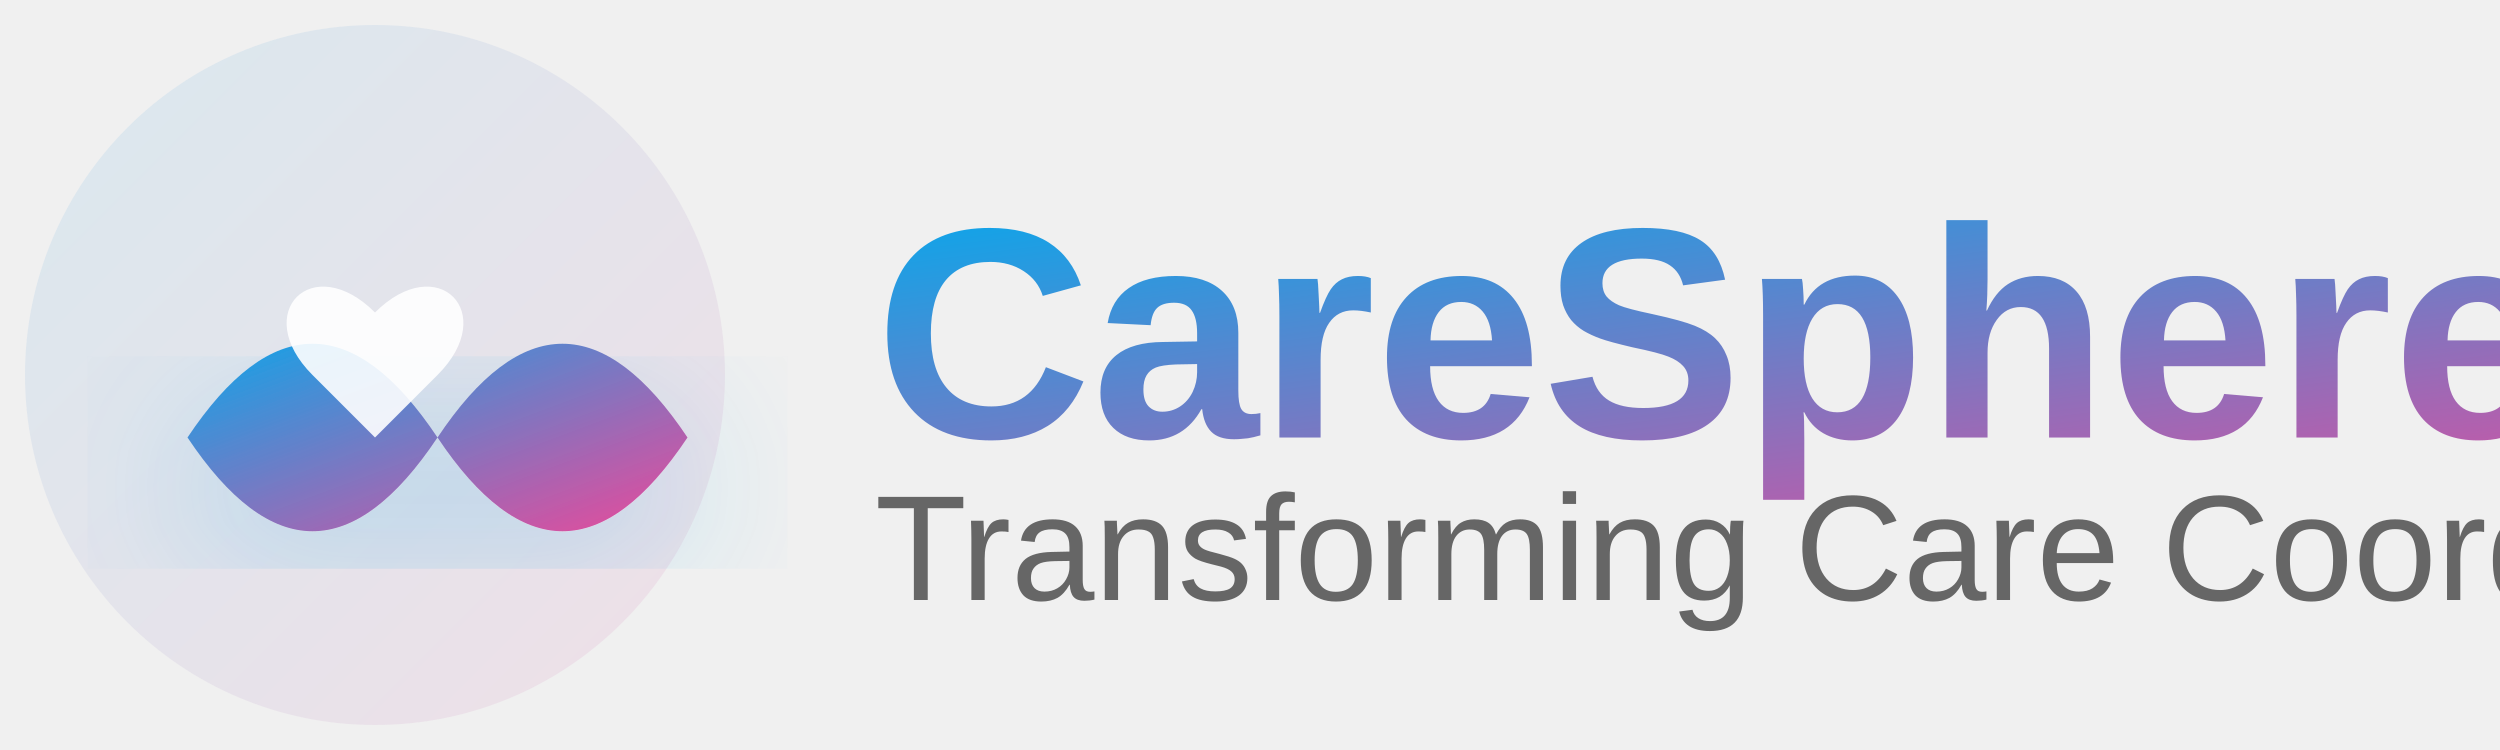
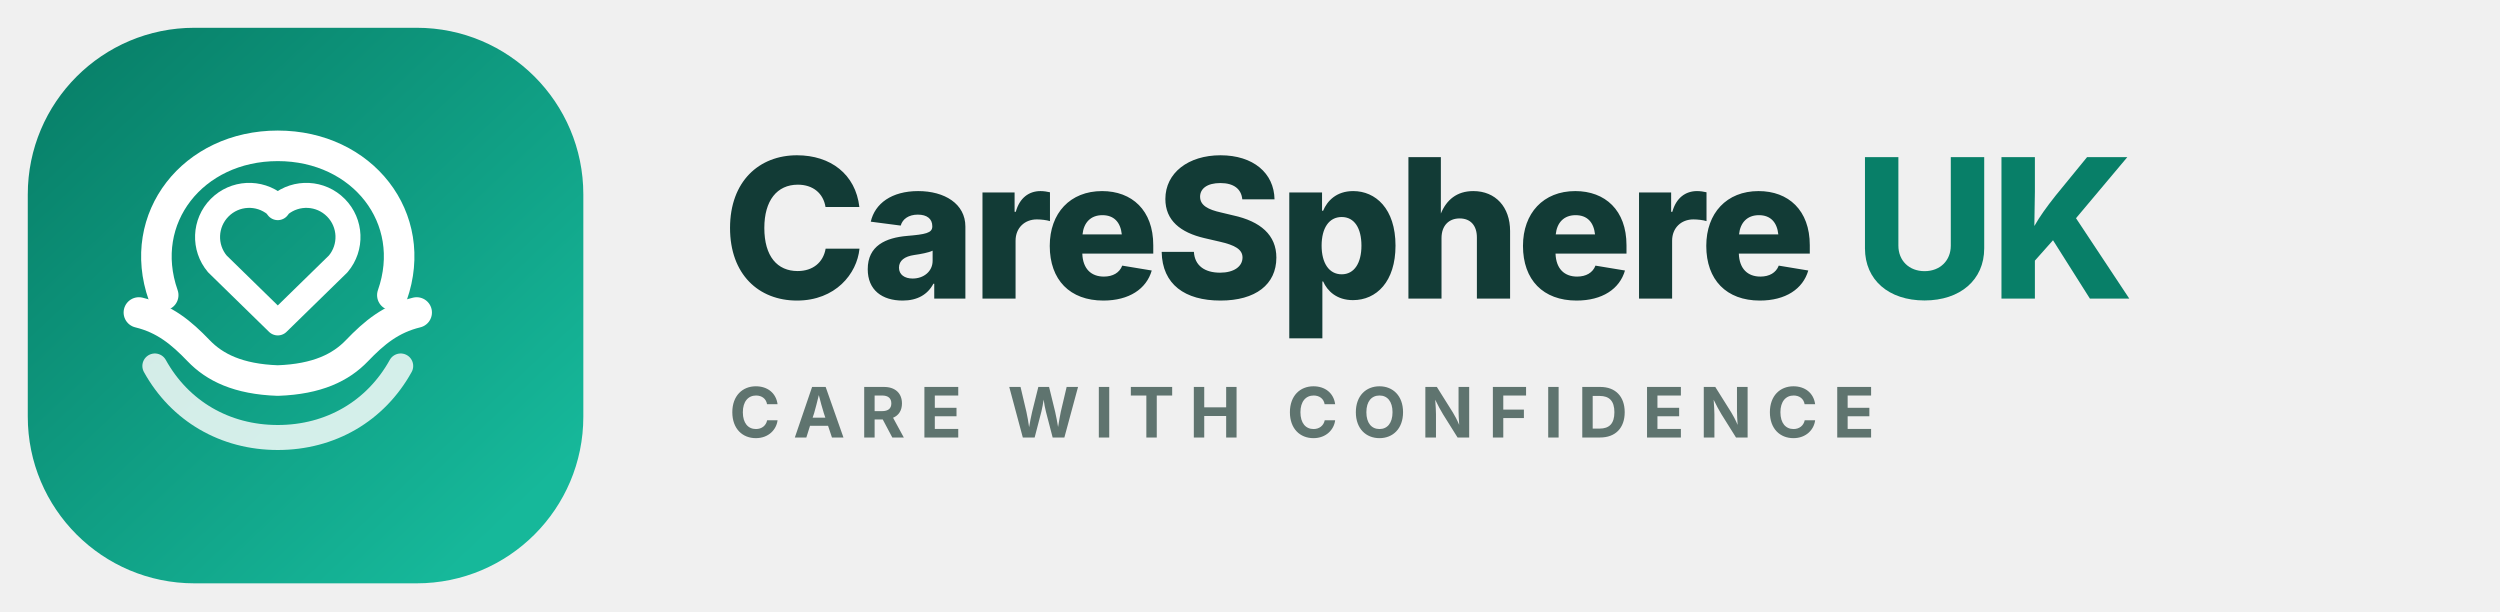
- <svg xmlns="http://www.w3.org/2000/svg" width="200" height="60" viewBox="0 0 200 60" fill="none">
+ <svg xmlns="http://www.w3.org/2000/svg" width="360" height="88" viewBox="0 0 360 88" fill="none" role="img" aria-labelledby="title desc">
  <defs>
-     <linearGradient id="logoGradient" x1="0%" y1="0%" x2="100%" y2="100%">
-       <stop offset="0%" stop-color="#0EA5E9" />
-       <stop offset="100%" stop-color="#EC4899" />
+     <linearGradient id="care" x1="8" y1="8" x2="72" y2="76" gradientUnits="userSpaceOnUse">
+       <stop stop-color="#087F68" />
+       <stop offset="1" stop-color="#16B89A" />
    </linearGradient>
-     <filter id="shadow" x="-20%" y="-20%" width="140%" height="140%">
-       <feDropShadow dx="0" dy="4" stdDeviation="8" flood-color="rgba(14, 165, 233, 0.3)" />
-     </filter>
  </defs>
-   <circle cx="30" cy="30" r="28" fill="url(#logoGradient)" opacity="0.1" />
-   <path d="M15 35 Q25 20 35 35 Q45 20 55 35 Q45 50 35 35 Q25 50 15 35" fill="url(#logoGradient)" filter="url(#shadow)" />
-   <path d="M30 25 C25 20 20 25 25 30 C27 32 30 35 30 35 C30 35 33 32 35 30 C40 25 35 20 30 25" fill="white" opacity="0.9" />
-   <text x="70" y="35" font-family="Arial, sans-serif" font-size="24" font-weight="bold" fill="url(#logoGradient)">
-     CareSphere UK
+   <rect x="4" y="4" width="80" height="80" rx="24" fill="url(#care)" />
+   <g transform="translate(14 14)" stroke="white" fill="none" stroke-linecap="round">
+     <path d="M9.5 28.5C5.6 17.4 13.8 7 26 7s20.4 10.4 16.5 21.5" stroke-width="4.4" />
+     <path d="M26 32.5 17.3 24a6 6 0 0 1 8.4-8.5l.3.4.3-.4a6 6 0 0 1 8.4 8.5L26 32.5Z" stroke-width="3.6" stroke-linejoin="round" />
+     <path d="M6 31c3.7.9 6.1 2.9 8.6 5.5 2.3 2.4 5.7 4.1 11.4 4.3M46 31c-3.7.9-6.1 2.9-8.6 5.5-2.3 2.4-5.7 4.1-11.4 4.3" stroke-width="4.4" />
+     <path d="M8.3 38.7C11.9 45.2 18.4 49 26 49s14.1-3.8 17.7-10.3" stroke-width="3.6" opacity=".82" />
+   </g>
+   <text x="104" y="43" fill="#123B36" font-family="Inter,Arial,sans-serif" font-size="28" font-weight="800" letter-spacing="-0.7">CareSphere <tspan fill="#087F68">UK</tspan>
  </text>
-   <text x="70" y="48" font-family="Arial, sans-serif" font-size="12" fill="#666">
-     Transforming Care Coordination
-   </text>
+   <text x="105" y="63" fill="#5F746F" font-family="Inter,Arial,sans-serif" font-size="10" font-weight="700" letter-spacing="2.1">CARE WITH CONFIDENCE</text>
</svg>
